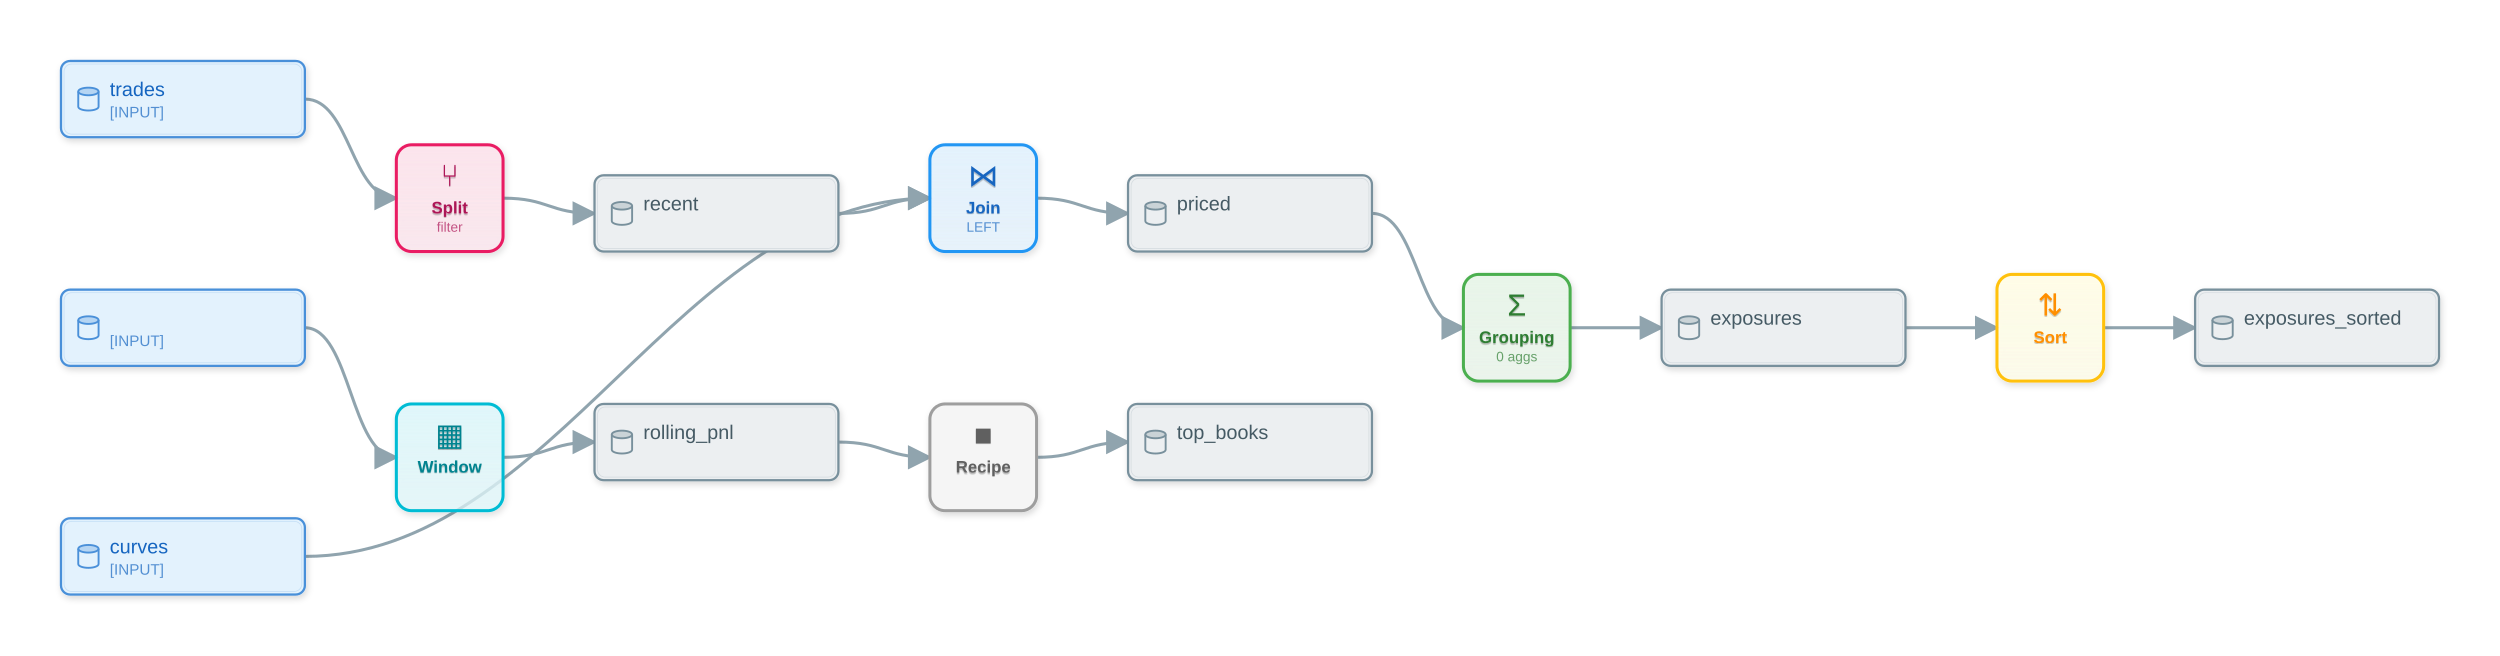
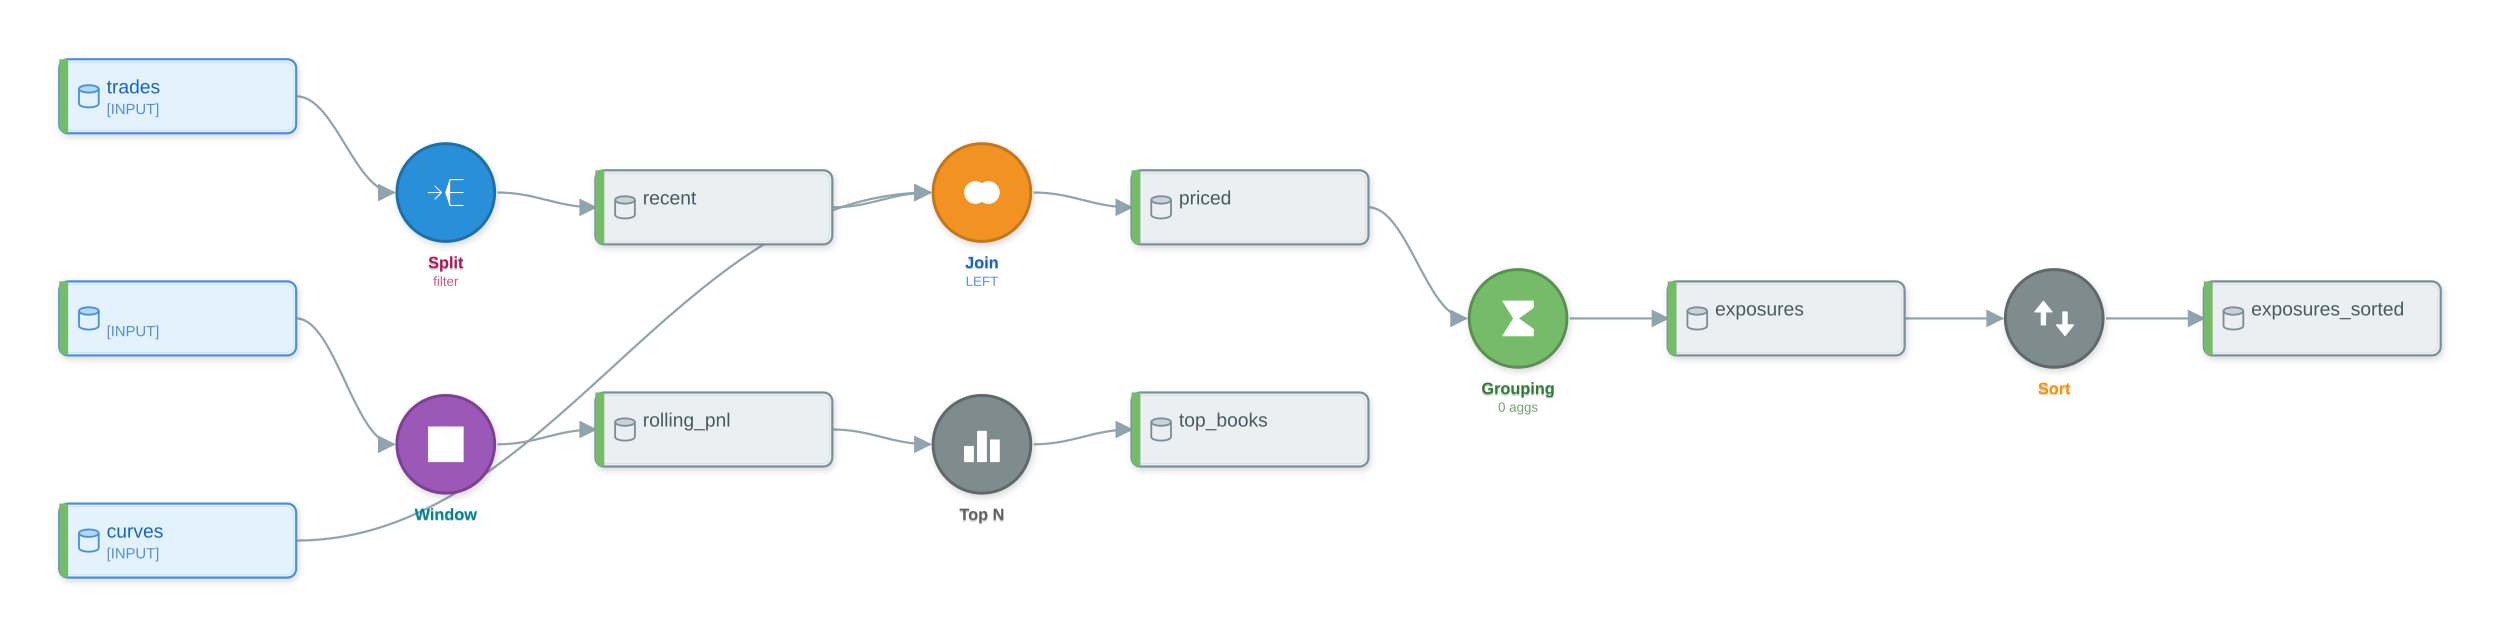
- <svg xmlns="http://www.w3.org/2000/svg" viewBox="0 0 1640 430" width="1640" height="430" style="background-color: #FAFAFA">
+ <svg xmlns="http://www.w3.org/2000/svg" viewBox="0 0 1688 430" width="1688" height="430" style="background-color: #FAFAFA">
  <defs>
    <filter id="shadow" x="-20%" y="-20%" width="140%" height="140%">
      <feDropShadow dx="1" dy="2" stdDeviation="2" flood-opacity="0.15" />
    </filter>
    <filter id="text-shadow" x="-5%" y="-5%" width="110%" height="110%">
      <feDropShadow dx="0" dy="1" stdDeviation="0.5" flood-opacity="0.3" />
    </filter>
    <marker id="arrow" viewBox="0 0 10 10" refX="9" refY="5" markerWidth="8" markerHeight="8" orient="auto-start-reverse">
      <path d="M 0 0 L 10 5 L 0 10 z" fill="#90A4AE" />
    </marker>
    <symbol id="dataset-icon" viewBox="0 0 24 24">
      <ellipse cx="12" cy="6" rx="8" ry="3" fill="currentColor" opacity="0.3" />
      <path d="M4 6v12c0 1.66 3.58 3 8 3s8-1.34 8-3V6" fill="none" stroke="currentColor" stroke-width="1.5" />
      <ellipse cx="12" cy="6" rx="8" ry="3" fill="none" stroke="currentColor" stroke-width="1.5" />
    </symbol>
+     <symbol id="recipe-icon-prepare" viewBox="0 0 24 24">
+       <path d="M12 8a4 4 0 1 0 0 8 4 4 0 0 0 0-8zm9.4 2.6-2-.3a7.5 7.5 0 0 0-.7-1.7l1.2-1.6a.7.7 0 0 0-.1-.9l-1.4-1.4a.7.7 0 0 0-.9-.1L15.9 5.7a7.5 7.5 0 0 0-1.7-.7l-.3-2A.7.7 0 0 0 13.2 2.4h-2A.7.7 0 0 0 10.5 3l-.3 2a7.5 7.5 0 0 0-1.7.7L6.9 4.5a.7.7 0 0 0-.9.1L4.6 6a.7.7 0 0 0-.1.9l1.2 1.6a7.5 7.5 0 0 0-.7 1.7l-2 .3a.7.7 0 0 0-.6.7v2c0 .4.3.7.7.8l2 .3c.2.6.4 1.1.7 1.7l-1.2 1.6a.7.7 0 0 0 .1.9l1.4 1.4a.7.7 0 0 0 .9.1l1.6-1.2c.5.3 1.1.5 1.7.7l.3 2c0 .4.4.7.8.7h2c.4 0 .7-.3.8-.7l.3-2c.6-.2 1.2-.4 1.7-.7l1.6 1.2a.7.7 0 0 0 .9-.1l1.4-1.4a.7.7 0 0 0 .1-.9l-1.2-1.6c.3-.5.5-1.1.7-1.7l2-.3a.7.7 0 0 0 .6-.8v-2a.7.7 0 0 0-.6-.7z" fill="currentColor" stroke="currentColor" stroke-width="0.5" stroke-linejoin="round" stroke-linecap="round" />
+     </symbol>
+     <symbol id="recipe-icon-join" viewBox="0 0 24 24">
+       <path d="M9 7a5 5 0 1 0 0 10A5 5 0 0 0 9 7zm6 0a5 5 0 1 0 0 10A5 5 0 0 0 15 7zM12 8.5a5 5 0 0 1 0 7 5 5 0 0 1 0-7z" fill="currentColor" stroke="currentColor" stroke-width="0.5" stroke-linejoin="round" stroke-linecap="round" />
+     </symbol>
+     <symbol id="recipe-icon-fuzzyjoin" viewBox="0 0 24 24">
+       <path d="M9 7a5 5 0 1 0 0 10A5 5 0 0 0 9 7zm6 0a5 5 0 1 0 0 10A5 5 0 0 0 15 7zM3 21q1.5-1 3 0t3 0 3 0 3 0 3 0" fill="currentColor" stroke="currentColor" stroke-width="0.5" stroke-linejoin="round" stroke-linecap="round" />
+     </symbol>
+     <symbol id="recipe-icon-fuzzy_join" viewBox="0 0 24 24">
+       <path d="M9 7a5 5 0 1 0 0 10A5 5 0 0 0 9 7zm6 0a5 5 0 1 0 0 10A5 5 0 0 0 15 7zM3 21q1.5-1 3 0t3 0 3 0 3 0 3 0" fill="currentColor" stroke="currentColor" stroke-width="0.5" stroke-linejoin="round" stroke-linecap="round" />
+     </symbol>
+     <symbol id="recipe-icon-geojoin" viewBox="0 0 24 24">
+       <path d="M12 2a7 7 0 0 0-7 7c0 5.2 7 13 7 13s7-7.8 7-13a7 7 0 0 0-7-7zM12 11.5a2.5 2.5 0 1 1 0-5 2.5 2.5 0 0 1 0 5z" fill="currentColor" stroke="currentColor" stroke-width="0.5" stroke-linejoin="round" stroke-linecap="round" />
+     </symbol>
+     <symbol id="recipe-icon-geo_join" viewBox="0 0 24 24">
+       <path d="M12 2a7 7 0 0 0-7 7c0 5.2 7 13 7 13s7-7.8 7-13a7 7 0 0 0-7-7zM12 11.5a2.5 2.5 0 1 1 0-5 2.5 2.5 0 0 1 0 5z" fill="currentColor" stroke="currentColor" stroke-width="0.5" stroke-linejoin="round" stroke-linecap="round" />
+     </symbol>
+     <symbol id="recipe-icon-grouping" viewBox="0 0 24 24">
+       <path d="M5 4h14v3l-7 5 7 5v3H5l5-8z" fill="currentColor" stroke="currentColor" stroke-width="0.5" stroke-linejoin="round" stroke-linecap="round" />
+     </symbol>
+     <symbol id="recipe-icon-window" viewBox="0 0 24 24">
+       <path d="M4 4h16v16H4zM4 9h16M9 9v11" fill="currentColor" stroke="currentColor" stroke-width="0.5" stroke-linejoin="round" stroke-linecap="round" />
+     </symbol>
+     <symbol id="recipe-icon-sort" viewBox="0 0 24 24">
+       <path d="M7 4l-4 5h3v6h2V9h3zM17 20l4-5h-3V9h-2v6h-3z" fill="currentColor" stroke="currentColor" stroke-width="0.5" stroke-linejoin="round" stroke-linecap="round" />
+     </symbol>
+     <symbol id="recipe-icon-distinct" viewBox="0 0 24 24">
+       <path d="M12 2l2.6 6.3 6.8.5-5.2 4.5 1.6 6.7L12 16.6 6.2 20l1.6-6.7L2.6 8.8l6.8-.5z" fill="currentColor" stroke="currentColor" stroke-width="0.5" stroke-linejoin="round" stroke-linecap="round" />
+     </symbol>
+     <symbol id="recipe-icon-top_n" viewBox="0 0 24 24">
+       <path d="M4 20h4v-7H4zm6 0h4V6h-4zm6 0h4v-10h-4z" fill="currentColor" stroke="currentColor" stroke-width="0.5" stroke-linejoin="round" stroke-linecap="round" />
+     </symbol>
+     <symbol id="recipe-icon-topn" viewBox="0 0 24 24">
+       <path d="M4 20h4v-7H4zm6 0h4V6h-4zm6 0h4v-10h-4z" fill="currentColor" stroke="currentColor" stroke-width="0.5" stroke-linejoin="round" stroke-linecap="round" />
+     </symbol>
+     <symbol id="recipe-icon-sample" viewBox="0 0 24 24">
+       <path d="M19 5L5 19M7 5a2 2 0 1 0 0 4 2 2 0 0 0 0-4zm10 10a2 2 0 1 0 0 4 2 2 0 0 0 0-4z" fill="currentColor" stroke="currentColor" stroke-width="0.5" stroke-linejoin="round" stroke-linecap="round" />
+     </symbol>
+     <symbol id="recipe-icon-sampling" viewBox="0 0 24 24">
+       <path d="M19 5L5 19M7 5a2 2 0 1 0 0 4 2 2 0 0 0 0-4zm10 10a2 2 0 1 0 0 4 2 2 0 0 0 0-4z" fill="currentColor" stroke="currentColor" stroke-width="0.5" stroke-linejoin="round" stroke-linecap="round" />
+     </symbol>
+     <symbol id="recipe-icon-stack" viewBox="0 0 24 24">
+       <path d="M12 3l9 4-9 4-9-4zM3 12l9 4 9-4M3 17l9 4 9-4" fill="currentColor" stroke="currentColor" stroke-width="0.5" stroke-linejoin="round" stroke-linecap="round" />
+     </symbol>
+     <symbol id="recipe-icon-split" viewBox="0 0 24 24">
+       <path d="M4 12h6m0 0l-3-3m3 3l-3 3M14 12h6M14 6h6m-6 12h6M14 6l-2 6 2 6" fill="currentColor" stroke="currentColor" stroke-width="0.5" stroke-linejoin="round" stroke-linecap="round" />
+     </symbol>
+     <symbol id="recipe-icon-pivot" viewBox="0 0 24 24">
+       <path d="M12 4v6m0 0L7.5 6m4.5 4l4.5-4M12 14v6m0 0l-4.5-4m4.5 4l4.5-4" fill="currentColor" stroke="currentColor" stroke-width="0.5" stroke-linejoin="round" stroke-linecap="round" />
+     </symbol>
+     <symbol id="recipe-icon-sync" viewBox="0 0 24 24">
+       <path d="M4 12a8 8 0 0 1 14-5l2-1v6h-6l2-2A6 6 0 0 0 6 12zm16 0a8 8 0 0 1-14 5l-2 1v-6h6l-2 2a6 6 0 0 0 10-2z" fill="currentColor" stroke="currentColor" stroke-width="0.5" stroke-linejoin="round" stroke-linecap="round" />
+     </symbol>
+     <symbol id="recipe-icon-python" viewBox="0 0 24 24">
+       <path d="M12 2c-3 0-5 1.5-5 4v3h5v1H5c-2.5 0-3 2-3 4s.5 4 3 4h2v-3c0-2 1-3 3-3h4c2 0 3-1 3-3V6c0-2.5-2-4-5-4zM9 5a1 1 0 1 1 0 2 1 1 0 0 1 0-2zM12 22c3 0 5-1.5 5-4v-3h-5v-1h7c2.5 0 3-2 3-4s-.5-4-3-4h-2v3c0 2-1 3-3 3h-4c-2 0-3 1-3 3v3c0 2.5 2 4 5 4zM15 19a1 1 0 1 1 0-2 1 1 0 0 1 0 2z" fill="currentColor" stroke="currentColor" stroke-width="0.5" stroke-linejoin="round" stroke-linecap="round" />
+     </symbol>
+     <symbol id="recipe-icon-r" viewBox="0 0 24 24">
+       <path d="M12 2a10 10 0 1 0 0 20 10 10 0 0 0 0-20zM8.5 6.5h4.5c2.2 0 4 1.5 4 3.5s-1.8 3.5-4 3.5l4 4H14l-3.7-4H10v4H8.5zM10 8v4h2.7c1.3 0 2.3-.9 2.3-2s-1-2-2.3-2z" fill="currentColor" stroke="currentColor" stroke-width="0.5" stroke-linejoin="round" stroke-linecap="round" />
+     </symbol>
+     <symbol id="recipe-icon-sql" viewBox="0 0 24 24">
+       <path d="M12 3c4.4 0 8 1.3 8 3v12c0 1.7-3.6 3-8 3s-8-1.3-8-3V6c0-1.7 3.6-3 8-3zM4 6c0 1.7 3.6 3 8 3s8-1.3 8-3M4 12c0 1.7 3.6 3 8 3s8-1.3 8-3" fill="currentColor" stroke="currentColor" stroke-width="0.5" stroke-linejoin="round" stroke-linecap="round" />
+     </symbol>
+     <symbol id="recipe-icon-sql_script" viewBox="0 0 24 24">
+       <path d="M12 3c4.4 0 8 1.3 8 3v12c0 1.7-3.6 3-8 3s-8-1.3-8-3V6c0-1.7 3.6-3 8-3zM4 6c0 1.7 3.6 3 8 3s8-1.3 8-3M4 12c0 1.7 3.6 3 8 3s8-1.3 8-3" fill="currentColor" stroke="currentColor" stroke-width="0.5" stroke-linejoin="round" stroke-linecap="round" />
+     </symbol>
+     <symbol id="recipe-icon-hive" viewBox="0 0 24 24">
+       <path d="M12 2l8 5v10l-8 5-8-5V7zM12 7l-4 2.5v5L12 17l4-2.5v-5z" fill="currentColor" stroke="currentColor" stroke-width="0.5" stroke-linejoin="round" stroke-linecap="round" />
+     </symbol>
+     <symbol id="recipe-icon-impala" viewBox="0 0 24 24">
+       <path d="M12 2l9 10-9 10L3 12z" fill="currentColor" stroke="currentColor" stroke-width="0.5" stroke-linejoin="round" stroke-linecap="round" />
+     </symbol>
+     <symbol id="recipe-icon-pyspark" viewBox="0 0 24 24">
+       <path d="M14 2L4 14h7l-2 8 11-14h-7z" fill="currentColor" stroke="currentColor" stroke-width="0.5" stroke-linejoin="round" stroke-linecap="round" />
+     </symbol>
+     <symbol id="recipe-icon-sparksql" viewBox="0 0 24 24">
+       <path d="M14 2L4 14h7l-2 8 11-14h-7z" fill="currentColor" stroke="currentColor" stroke-width="0.5" stroke-linejoin="round" stroke-linecap="round" />
+     </symbol>
+     <symbol id="recipe-icon-spark_sql_query" viewBox="0 0 24 24">
+       <path d="M14 2L4 14h7l-2 8 11-14h-7z" fill="currentColor" stroke="currentColor" stroke-width="0.5" stroke-linejoin="round" stroke-linecap="round" />
+     </symbol>
+     <symbol id="recipe-icon-spark_scala" viewBox="0 0 24 24">
+       <path d="M14 2L4 14h7l-2 8 11-14h-7z" fill="currentColor" stroke="currentColor" stroke-width="0.5" stroke-linejoin="round" stroke-linecap="round" />
+     </symbol>
+     <symbol id="recipe-icon-sparkr" viewBox="0 0 24 24">
+       <path d="M14 2L4 14h7l-2 8 11-14h-7z" fill="currentColor" stroke="currentColor" stroke-width="0.5" stroke-linejoin="round" stroke-linecap="round" />
+     </symbol>
+     <symbol id="recipe-icon-shell" viewBox="0 0 24 24">
+       <path d="M3 4h18v16H3zM6 9l3 3-3 3M11 16h6" fill="currentColor" stroke="currentColor" stroke-width="0.5" stroke-linejoin="round" stroke-linecap="round" />
+     </symbol>
+     <symbol id="recipe-icon-generate_statistics" viewBox="0 0 24 24">
+       <path d="M4 20h16M6 18V8m4 10v-7m4 7V4m4 14v-9" fill="currentColor" stroke="currentColor" stroke-width="0.5" stroke-linejoin="round" stroke-linecap="round" />
+     </symbol>
+     <symbol id="recipe-icon-generate_features" viewBox="0 0 24 24">
+       <path d="M12 3l1.6 5.4L19 10l-5.4 1.6L12 17l-1.6-5.4L5 10l5.4-1.6zM19 16l.7 2.3L22 19l-2.3.7L19 22l-.7-2.3L16 19l2.3-.7z" fill="currentColor" stroke="currentColor" stroke-width="0.5" stroke-linejoin="round" stroke-linecap="round" />
+     </symbol>
+     <symbol id="recipe-icon-prediction_scoring" viewBox="0 0 24 24">
+       <path d="M12 2a10 10 0 1 0 0 20 10 10 0 0 0 0-20zm0 4a6 6 0 1 1 0 12 6 6 0 0 1 0-12zm0 4a2 2 0 1 1 0 4 2 2 0 0 1 0-4z" fill="currentColor" stroke="currentColor" stroke-width="0.5" stroke-linejoin="round" stroke-linecap="round" />
+     </symbol>
+     <symbol id="recipe-icon-clustering_scoring" viewBox="0 0 24 24">
+       <path d="M7 5a2.5 2.5 0 1 0 0 5 2.5 2.5 0 0 0 0-5zM17 5a2.5 2.5 0 1 0 0 5 2.5 2.5 0 0 0 0-5zM12 14a2.5 2.5 0 1 0 0 5 2.5 2.5 0 0 0 0-5z" fill="currentColor" stroke="currentColor" stroke-width="0.5" stroke-linejoin="round" stroke-linecap="round" />
+     </symbol>
+     <symbol id="recipe-icon-evaluation" viewBox="0 0 24 24">
+       <path d="M5 12l4 4 10-10" fill="currentColor" stroke="currentColor" stroke-width="0.5" stroke-linejoin="round" stroke-linecap="round" />
+     </symbol>
+     <symbol id="recipe-icon-standalone_evaluation" viewBox="0 0 24 24">
+       <path d="M5 12l4 4 10-10" fill="currentColor" stroke="currentColor" stroke-width="0.5" stroke-linejoin="round" stroke-linecap="round" />
+     </symbol>
+     <symbol id="recipe-icon-download" viewBox="0 0 24 24">
+       <path d="M12 3v10m0 0l-4-4m4 4l4-4M5 18h14" fill="currentColor" stroke="currentColor" stroke-width="0.5" stroke-linejoin="round" stroke-linecap="round" />
+     </symbol>
+     <symbol id="recipe-icon-push_to_editable" viewBox="0 0 24 24">
+       <path d="M3 17l11-11 4 4-11 11H3zM14 4l4 4" fill="currentColor" stroke="currentColor" stroke-width="0.5" stroke-linejoin="round" stroke-linecap="round" />
+     </symbol>
+     <symbol id="recipe-icon-dynamic_repeat" viewBox="0 0 24 24">
+       <path d="M4 12a8 8 0 0 1 14-5l2-1v6h-6l2-2A6 6 0 0 0 6 12zm16 0a8 8 0 0 1-14 5l-2 1v-6h6l-2 2a6 6 0 0 0 10-2z" fill="currentColor" stroke="currentColor" stroke-width="0.5" stroke-linejoin="round" stroke-linecap="round" />
+     </symbol>
+     <symbol id="recipe-icon-extract_failed_rows" viewBox="0 0 24 24">
+       <path d="M12 3l11 18H1zM12 9v6m0 2v.01" fill="currentColor" stroke="currentColor" stroke-width="0.5" stroke-linejoin="round" stroke-linecap="round" />
+     </symbol>
+     <symbol id="recipe-icon-upsert" viewBox="0 0 24 24">
+       <path d="M3 8h12l-3-3m3 3l-3 3M21 16H9l3-3m-3 3l3 3" fill="currentColor" stroke="currentColor" stroke-width="0.5" stroke-linejoin="round" stroke-linecap="round" />
+     </symbol>
+     <symbol id="recipe-icon-list_folder_contents" viewBox="0 0 24 24">
+       <path d="M3 7v12h18V9H13l-2-2H3zm0-2h6l2 2h12V5H3z" fill="currentColor" stroke="currentColor" stroke-width="0.5" stroke-linejoin="round" stroke-linecap="round" />
+     </symbol>
+     <symbol id="recipe-icon-list_access" viewBox="0 0 24 24">
+       <path d="M3 7v12h18V9H13l-2-2H3zm0-2h6l2 2h12V5H3z" fill="currentColor" stroke="currentColor" stroke-width="0.5" stroke-linejoin="round" stroke-linecap="round" />
+     </symbol>
+     <symbol id="recipe-icon-ai_assistant_generate" viewBox="0 0 24 24">
+       <path d="M12 3l1.6 5.4L19 10l-5.4 1.6L12 17l-1.6-5.4L5 10l5.4-1.6z" fill="currentColor" stroke="currentColor" stroke-width="0.5" stroke-linejoin="round" stroke-linecap="round" />
+     </symbol>
+     <symbol id="recipe-icon-filter" viewBox="0 0 24 24">
+       <path d="M3 5h18l-7 8v6l-4-2v-4z" fill="currentColor" stroke="currentColor" stroke-width="0.5" stroke-linejoin="round" stroke-linecap="round" />
+     </symbol>
+     <symbol id="recipe-icon-default" viewBox="0 0 24 24">
+       <path d="M12 2a10 10 0 1 0 0 20 10 10 0 0 0 0-20z" fill="currentColor" stroke="currentColor" stroke-width="0.5" stroke-linejoin="round" stroke-linecap="round" />
+     </symbol>
    <linearGradient id="grad-prepare" x1="0" y1="0" x2="0" y2="1">
      <stop offset="0%" stop-color="#FFF3E0" stop-opacity="1" />
      <stop offset="100%" stop-color="#FFF3E0" stop-opacity="0.7" />
    </linearGradient>
    <linearGradient id="grad-join" x1="0" y1="0" x2="0" y2="1">
      <stop offset="0%" stop-color="#E3F2FD" stop-opacity="1" />
      <stop offset="100%" stop-color="#E3F2FD" stop-opacity="0.7" />
    </linearGradient>
    <linearGradient id="grad-stack" x1="0" y1="0" x2="0" y2="1">
      <stop offset="0%" stop-color="#F3E5F5" stop-opacity="1" />
      <stop offset="100%" stop-color="#F3E5F5" stop-opacity="0.7" />
    </linearGradient>
    <linearGradient id="grad-grouping" x1="0" y1="0" x2="0" y2="1">
      <stop offset="0%" stop-color="#E8F5E9" stop-opacity="1" />
      <stop offset="100%" stop-color="#E8F5E9" stop-opacity="0.7" />
    </linearGradient>
    <linearGradient id="grad-window" x1="0" y1="0" x2="0" y2="1">
      <stop offset="0%" stop-color="#E0F7FA" stop-opacity="1" />
      <stop offset="100%" stop-color="#E0F7FA" stop-opacity="0.7" />
    </linearGradient>
    <linearGradient id="grad-split" x1="0" y1="0" x2="0" y2="1">
      <stop offset="0%" stop-color="#FCE4EC" stop-opacity="1" />
      <stop offset="100%" stop-color="#FCE4EC" stop-opacity="0.7" />
    </linearGradient>
    <linearGradient id="grad-sort" x1="0" y1="0" x2="0" y2="1">
      <stop offset="0%" stop-color="#FFFDE7" stop-opacity="1" />
      <stop offset="100%" stop-color="#FFFDE7" stop-opacity="0.7" />
    </linearGradient>
    <linearGradient id="grad-distinct" x1="0" y1="0" x2="0" y2="1">
      <stop offset="0%" stop-color="#EFEBE9" stop-opacity="1" />
      <stop offset="100%" stop-color="#EFEBE9" stop-opacity="0.7" />
    </linearGradient>
    <linearGradient id="grad-filter" x1="0" y1="0" x2="0" y2="1">
      <stop offset="0%" stop-color="#FBE9E7" stop-opacity="1" />
      <stop offset="100%" stop-color="#FBE9E7" stop-opacity="0.7" />
    </linearGradient>
    <linearGradient id="grad-python" x1="0" y1="0" x2="0" y2="1">
      <stop offset="0%" stop-color="#E8EAF6" stop-opacity="1" />
      <stop offset="100%" stop-color="#E8EAF6" stop-opacity="0.7" />
    </linearGradient>
    <linearGradient id="grad-sync" x1="0" y1="0" x2="0" y2="1">
      <stop offset="0%" stop-color="#ECEFF1" stop-opacity="1" />
      <stop offset="100%" stop-color="#ECEFF1" stop-opacity="0.7" />
    </linearGradient>
    <linearGradient id="grad-sample" x1="0" y1="0" x2="0" y2="1">
      <stop offset="0%" stop-color="#F1F8E9" stop-opacity="1" />
      <stop offset="100%" stop-color="#F1F8E9" stop-opacity="0.7" />
    </linearGradient>
    <linearGradient id="grad-pivot" x1="0" y1="0" x2="0" y2="1">
      <stop offset="0%" stop-color="#E1F5FE" stop-opacity="1" />
      <stop offset="100%" stop-color="#E1F5FE" stop-opacity="0.7" />
    </linearGradient>
    <linearGradient id="grad-top_n" x1="0" y1="0" x2="0" y2="1">
      <stop offset="0%" stop-color="#FFF8E1" stop-opacity="1" />
      <stop offset="100%" stop-color="#FFF8E1" stop-opacity="0.7" />
    </linearGradient>
    <linearGradient id="grad-default" x1="0" y1="0" x2="0" y2="1">
      <stop offset="0%" stop-color="#F5F5F5" stop-opacity="1" />
      <stop offset="100%" stop-color="#F5F5F5" stop-opacity="0.7" />
    </linearGradient>
  </defs>
-   <path d="M 200.0 65.0 C 230.0 65.0, 230.0 130.0, 260.0 130.0" fill="none" stroke="#90A4AE" stroke-width="2" marker-end="url(#arrow)" />
-   <path d="M 330.0 130.0 C 360.0 130.0, 360.0 140.0, 390.0 140.0" fill="none" stroke="#90A4AE" stroke-width="2" marker-end="url(#arrow)" />
-   <path d="M 550.0 140.0 C 580.0 140.0, 580.0 130.0, 610.0 130.0" fill="none" stroke="#90A4AE" stroke-width="2" marker-end="url(#arrow)" />
-   <path d="M 200.0 365.0 C 364.0 365.0, 446.0 130.0, 610.0 130.0" fill="none" stroke="#90A4AE" stroke-width="2" marker-end="url(#arrow)" />
-   <path d="M 680.0 130.0 C 710.0 130.0, 710.0 140.0, 740.0 140.0" fill="none" stroke="#90A4AE" stroke-width="2" marker-end="url(#arrow)" />
-   <path d="M 900.0 140.0 C 930.0 140.0, 930.0 215.0, 960.0 215.0" fill="none" stroke="#90A4AE" stroke-width="2" marker-end="url(#arrow)" />
-   <path d="M 1030.0 215.0 C 1060.0 215.0, 1060.0 215.0, 1090.0 215.0" fill="none" stroke="#90A4AE" stroke-width="2" marker-end="url(#arrow)" />
-   <path d="M 1250.0 215.0 C 1280.0 215.0, 1280.0 215.0, 1310.0 215.0" fill="none" stroke="#90A4AE" stroke-width="2" marker-end="url(#arrow)" />
-   <path d="M 1380.0 215.0 C 1410.0 215.0, 1410.0 215.0, 1440.0 215.0" fill="none" stroke="#90A4AE" stroke-width="2" marker-end="url(#arrow)" />
-   <path d="M 200.0 215.0 C 230.0 215.0, 230.0 300.0, 260.0 300.0" fill="none" stroke="#90A4AE" stroke-width="2" marker-end="url(#arrow)" />
-   <path d="M 330.0 300.0 C 360.0 300.0, 360.0 290.0, 390.0 290.0" fill="none" stroke="#90A4AE" stroke-width="2" marker-end="url(#arrow)" />
-   <path d="M 550.0 290.0 C 580.0 290.0, 580.0 300.0, 610.0 300.0" fill="none" stroke="#90A4AE" stroke-width="2" marker-end="url(#arrow)" />
-   <path d="M 680.0 300.0 C 710.0 300.0, 710.0 290.0, 740.0 290.0" fill="none" stroke="#90A4AE" stroke-width="2" marker-end="url(#arrow)" />
+   <path d="M 200.0 65.0 C 226.4 65.0, 239.6 130.0, 266.0 130.0" fill="none" stroke="#90A4AE" stroke-width="1.5" marker-end="url(#arrow)" />
+   <path d="M 336.0 130.0 C 362.4 130.0, 375.6 140.0, 402.0 140.0" fill="none" stroke="#90A4AE" stroke-width="1.5" marker-end="url(#arrow)" />
+   <path d="M 562.0 140.0 C 588.4 140.0, 601.6 130.0, 628.0 130.0" fill="none" stroke="#90A4AE" stroke-width="1.5" marker-end="url(#arrow)" />
+   <path d="M 200.0 365.0 C 371.2 365.0, 456.8 130.0, 628.0 130.0" fill="none" stroke="#90A4AE" stroke-width="1.5" marker-end="url(#arrow)" />
+   <path d="M 698.0 130.0 C 724.4 130.0, 737.6 140.0, 764.0 140.0" fill="none" stroke="#90A4AE" stroke-width="1.5" marker-end="url(#arrow)" />
+   <path d="M 924.0 140.0 C 950.4 140.0, 963.6 215.0, 990.0 215.0" fill="none" stroke="#90A4AE" stroke-width="1.5" marker-end="url(#arrow)" />
+   <path d="M 1060.0 215.0 C 1086.4 215.0, 1099.6 215.0, 1126.0 215.0" fill="none" stroke="#90A4AE" stroke-width="1.5" marker-end="url(#arrow)" />
+   <path d="M 1286.0 215.0 C 1312.4 215.0, 1325.6 215.0, 1352.0 215.0" fill="none" stroke="#90A4AE" stroke-width="1.5" marker-end="url(#arrow)" />
+   <path d="M 1422.0 215.0 C 1448.4 215.0, 1461.6 215.0, 1488.0 215.0" fill="none" stroke="#90A4AE" stroke-width="1.5" marker-end="url(#arrow)" />
+   <path d="M 200.0 215.0 C 226.4 215.0, 239.6 300.0, 266.0 300.0" fill="none" stroke="#90A4AE" stroke-width="1.5" marker-end="url(#arrow)" />
+   <path d="M 336.0 300.0 C 362.4 300.0, 375.6 290.0, 402.0 290.0" fill="none" stroke="#90A4AE" stroke-width="1.5" marker-end="url(#arrow)" />
+   <path d="M 562.0 290.0 C 588.4 290.0, 601.6 300.0, 628.0 300.0" fill="none" stroke="#90A4AE" stroke-width="1.5" marker-end="url(#arrow)" />
+   <path d="M 698.0 300.0 C 724.4 300.0, 737.6 290.0, 764.0 290.0" fill="none" stroke="#90A4AE" stroke-width="1.5" marker-end="url(#arrow)" />
  <g class="dataset input" transform="translate(40.0, 40.0)">
    <rect width="160" height="50" rx="6" ry="6" fill="#E3F2FD" stroke="#4A90D9" stroke-width="1.5" filter="url(#shadow)" />
    <rect x="2" y="2" width="156" height="46" rx="5" ry="5" fill="none" stroke="#4A90D9" stroke-width="0.5" stroke-opacity="0.2" />
-     <use href="#dataset-icon" x="8" y="15.0" width="20" height="20" style="color: #4A90D9" />
+     <path d="M6 0 L 0 0 Q 0 0 0 6 L 0 44 Q 0 50 6 50 L 6 50 Z" fill="#75bb6a" />
+     <use href="#dataset-icon" x="10" y="15.0" width="20" height="20" style="color: #4A90D9" />
    <text x="32" y="23.0" font-family="Arial, Helvetica, sans-serif" font-size="13" font-weight="500" fill="#1565C0">trades</text>
    <text x="32" y="37.0" font-family="Arial, Helvetica, sans-serif" font-size="10" fill="#1565C0" opacity="0.7">[INPUT]</text>
  </g>
  <g class="dataset input" transform="translate(40.0, 190.0)">
    <rect width="160" height="50" rx="6" ry="6" fill="#E3F2FD" stroke="#4A90D9" stroke-width="1.5" filter="url(#shadow)" />
    <rect x="2" y="2" width="156" height="46" rx="5" ry="5" fill="none" stroke="#4A90D9" stroke-width="0.5" stroke-opacity="0.2" />
-     <use href="#dataset-icon" x="8" y="15.0" width="20" height="20" style="color: #4A90D9" />
+     <path d="M6 0 L 0 0 Q 0 0 0 6 L 0 44 Q 0 50 6 50 L 6 50 Z" fill="#75bb6a" />
+     <use href="#dataset-icon" x="10" y="15.0" width="20" height="20" style="color: #4A90D9" />
    <text x="32" y="23.0" font-family="Arial, Helvetica, sans-serif" font-size="13" font-weight="500" fill="#1565C0" />
    <text x="32" y="37.0" font-family="Arial, Helvetica, sans-serif" font-size="10" fill="#1565C0" opacity="0.7">[INPUT]</text>
  </g>
  <g class="dataset input" transform="translate(40.0, 340.0)">
    <rect width="160" height="50" rx="6" ry="6" fill="#E3F2FD" stroke="#4A90D9" stroke-width="1.5" filter="url(#shadow)" />
    <rect x="2" y="2" width="156" height="46" rx="5" ry="5" fill="none" stroke="#4A90D9" stroke-width="0.5" stroke-opacity="0.2" />
-     <use href="#dataset-icon" x="8" y="15.0" width="20" height="20" style="color: #4A90D9" />
+     <path d="M6 0 L 0 0 Q 0 0 0 6 L 0 44 Q 0 50 6 50 L 6 50 Z" fill="#75bb6a" />
+     <use href="#dataset-icon" x="10" y="15.0" width="20" height="20" style="color: #4A90D9" />
    <text x="32" y="23.0" font-family="Arial, Helvetica, sans-serif" font-size="13" font-weight="500" fill="#1565C0">curves</text>
    <text x="32" y="37.0" font-family="Arial, Helvetica, sans-serif" font-size="10" fill="#1565C0" opacity="0.7">[INPUT]</text>
  </g>
-   <g class="recipe split" transform="translate(260.0, 95.0)">
-     <rect width="70" height="70" rx="10" ry="10" fill="url(#grad-split)" stroke="#E91E63" stroke-width="2" filter="url(#shadow)" />
-     <text x="35.0" y="27.0" text-anchor="middle" font-family="Arial, Helvetica, sans-serif" font-size="20" fill="#AD1457" filter="url(#text-shadow)">⑂</text>
-     <text x="35.0" y="45.0" text-anchor="middle" font-family="Arial, Helvetica, sans-serif" font-size="11" font-weight="600" fill="#AD1457" filter="url(#text-shadow)">Split</text>
-     <text x="35.0" y="57.0" text-anchor="middle" font-family="Arial, Helvetica, sans-serif" font-size="9" fill="#AD1457" opacity="0.7">filter</text>
-   </g>
-   <g class="recipe window" transform="translate(260.0, 265.0)">
-     <rect width="70" height="70" rx="10" ry="10" fill="url(#grad-window)" stroke="#00BCD4" stroke-width="2" filter="url(#shadow)" />
-     <text x="35.0" y="27.0" text-anchor="middle" font-family="Arial, Helvetica, sans-serif" font-size="20" fill="#00838F" filter="url(#text-shadow)">▦</text>
-     <text x="35.0" y="45.0" text-anchor="middle" font-family="Arial, Helvetica, sans-serif" font-size="11" font-weight="600" fill="#00838F" filter="url(#text-shadow)">Window</text>
-     <text x="35.0" y="57.0" text-anchor="middle" font-family="Arial, Helvetica, sans-serif" font-size="9" fill="#00838F" opacity="0.7" />
-   </g>
-   <g class="dataset intermediate" transform="translate(390.0, 115.0)">
-     <rect width="160" height="50" rx="6" ry="6" fill="#ECEFF1" stroke="#78909C" stroke-width="1.5" filter="url(#shadow)" />
-     <rect x="2" y="2" width="156" height="46" rx="5" ry="5" fill="none" stroke="#78909C" stroke-width="0.5" stroke-opacity="0.2" />
-     <use href="#dataset-icon" x="8" y="15.0" width="20" height="20" style="color: #78909C" />
+   <g class="recipe split" transform="translate(266.0, 95.0)">
+     <rect x="0" y="0" width="1" height="1" fill="url(#grad-split)" opacity="0" pointer-events="none" />
+     <circle cx="35.0" cy="35.0" r="33.0" fill="#2c8fd9" stroke="#1f6fa9" stroke-width="2" filter="url(#shadow)" />
+     <use href="#recipe-icon-split" x="17.5" y="17.5" width="35" height="35" style="color: #ffffff" />
+     <text x="35.0" y="86" text-anchor="middle" font-family="Arial, Helvetica, sans-serif" font-size="11" font-weight="600" fill="#AD1457" filter="url(#text-shadow)">Split</text>
+     <text x="35.0" y="98" text-anchor="middle" font-family="Arial, Helvetica, sans-serif" font-size="9" fill="#AD1457" opacity="0.7">filter</text>
+   </g>
+   <g class="recipe window" transform="translate(266.0, 265.0)">
+     <rect x="0" y="0" width="1" height="1" fill="url(#grad-window)" opacity="0" pointer-events="none" />
+     <circle cx="35.0" cy="35.0" r="33.0" fill="#9b59b6" stroke="#7d3f97" stroke-width="2" filter="url(#shadow)" />
+     <use href="#recipe-icon-window" x="17.5" y="17.5" width="35" height="35" style="color: #ffffff" />
+     <text x="35.0" y="86" text-anchor="middle" font-family="Arial, Helvetica, sans-serif" font-size="11" font-weight="600" fill="#00838F" filter="url(#text-shadow)">Window</text>
+     <text x="35.0" y="98" text-anchor="middle" font-family="Arial, Helvetica, sans-serif" font-size="9" fill="#00838F" opacity="0.7" />
+   </g>
+   <g class="dataset intermediate" transform="translate(402.0, 115.0)">
+     <rect width="160" height="50" rx="6" ry="6" fill="#ECEFF1" stroke="#78909C" stroke-width="1.5" filter="url(#shadow)" />
+     <rect x="2" y="2" width="156" height="46" rx="5" ry="5" fill="none" stroke="#78909C" stroke-width="0.5" stroke-opacity="0.2" />
+     <path d="M6 0 L 0 0 Q 0 0 0 6 L 0 44 Q 0 50 6 50 L 6 50 Z" fill="#75bb6a" />
+     <use href="#dataset-icon" x="10" y="15.0" width="20" height="20" style="color: #78909C" />
    <text x="32" y="23.0" font-family="Arial, Helvetica, sans-serif" font-size="13" font-weight="500" fill="#455A64">recent</text>
    <text x="32" y="37.0" font-family="Arial, Helvetica, sans-serif" font-size="10" fill="#455A64" opacity="0.7" />
  </g>
-   <g class="dataset intermediate" transform="translate(390.0, 265.0)">
-     <rect width="160" height="50" rx="6" ry="6" fill="#ECEFF1" stroke="#78909C" stroke-width="1.5" filter="url(#shadow)" />
-     <rect x="2" y="2" width="156" height="46" rx="5" ry="5" fill="none" stroke="#78909C" stroke-width="0.5" stroke-opacity="0.2" />
-     <use href="#dataset-icon" x="8" y="15.0" width="20" height="20" style="color: #78909C" />
+   <g class="dataset intermediate" transform="translate(402.0, 265.0)">
+     <rect width="160" height="50" rx="6" ry="6" fill="#ECEFF1" stroke="#78909C" stroke-width="1.5" filter="url(#shadow)" />
+     <rect x="2" y="2" width="156" height="46" rx="5" ry="5" fill="none" stroke="#78909C" stroke-width="0.5" stroke-opacity="0.2" />
+     <path d="M6 0 L 0 0 Q 0 0 0 6 L 0 44 Q 0 50 6 50 L 6 50 Z" fill="#75bb6a" />
+     <use href="#dataset-icon" x="10" y="15.0" width="20" height="20" style="color: #78909C" />
    <text x="32" y="23.0" font-family="Arial, Helvetica, sans-serif" font-size="13" font-weight="500" fill="#455A64">rolling_pnl</text>
    <text x="32" y="37.0" font-family="Arial, Helvetica, sans-serif" font-size="10" fill="#455A64" opacity="0.7" />
  </g>
-   <g class="recipe join" transform="translate(610.0, 95.0)">
-     <rect width="70" height="70" rx="10" ry="10" fill="url(#grad-join)" stroke="#2196F3" stroke-width="2" filter="url(#shadow)" />
-     <text x="35.0" y="27.0" text-anchor="middle" font-family="Arial, Helvetica, sans-serif" font-size="20" fill="#1565C0" filter="url(#text-shadow)">⋈</text>
-     <text x="35.0" y="45.0" text-anchor="middle" font-family="Arial, Helvetica, sans-serif" font-size="11" font-weight="600" fill="#1565C0" filter="url(#text-shadow)">Join</text>
-     <text x="35.0" y="57.0" text-anchor="middle" font-family="Arial, Helvetica, sans-serif" font-size="9" fill="#1565C0" opacity="0.7">LEFT</text>
-   </g>
-   <g class="recipe topn" transform="translate(610.0, 265.0)">
-     <rect width="70" height="70" rx="10" ry="10" fill="#F5F5F5" stroke="#9E9E9E" stroke-width="2" filter="url(#shadow)" />
-     <text x="35.0" y="27.0" text-anchor="middle" font-family="Arial, Helvetica, sans-serif" font-size="20" fill="#616161" filter="url(#text-shadow)">■</text>
-     <text x="35.0" y="45.0" text-anchor="middle" font-family="Arial, Helvetica, sans-serif" font-size="11" font-weight="600" fill="#616161" filter="url(#text-shadow)">Recipe</text>
-     <text x="35.0" y="57.0" text-anchor="middle" font-family="Arial, Helvetica, sans-serif" font-size="9" fill="#616161" opacity="0.7" />
-   </g>
-   <g class="dataset intermediate" transform="translate(740.0, 115.0)">
-     <rect width="160" height="50" rx="6" ry="6" fill="#ECEFF1" stroke="#78909C" stroke-width="1.5" filter="url(#shadow)" />
-     <rect x="2" y="2" width="156" height="46" rx="5" ry="5" fill="none" stroke="#78909C" stroke-width="0.5" stroke-opacity="0.2" />
-     <use href="#dataset-icon" x="8" y="15.0" width="20" height="20" style="color: #78909C" />
+   <g class="recipe join" transform="translate(628.0, 95.0)">
+     <rect x="0" y="0" width="1" height="1" fill="url(#grad-join)" opacity="0" pointer-events="none" />
+     <circle cx="35.0" cy="35.0" r="33.0" fill="#f29222" stroke="#c4761a" stroke-width="2" filter="url(#shadow)" />
+     <use href="#recipe-icon-join" x="17.5" y="17.5" width="35" height="35" style="color: #ffffff" />
+     <text x="35.0" y="86" text-anchor="middle" font-family="Arial, Helvetica, sans-serif" font-size="11" font-weight="600" fill="#1565C0" filter="url(#text-shadow)">Join</text>
+     <text x="35.0" y="98" text-anchor="middle" font-family="Arial, Helvetica, sans-serif" font-size="9" fill="#1565C0" opacity="0.7">LEFT</text>
+   </g>
+   <g class="recipe topn" transform="translate(628.0, 265.0)">
+     <rect x="0" y="0" width="1" height="1" fill="url(#grad-topn)" opacity="0" pointer-events="none" />
+     <circle cx="35.0" cy="35.0" r="33.0" fill="#7f8c8d" stroke="#5d696a" stroke-width="2" filter="url(#shadow)" />
+     <use href="#recipe-icon-topn" x="17.5" y="17.5" width="35" height="35" style="color: #ffffff" />
+     <text x="35.0" y="86" text-anchor="middle" font-family="Arial, Helvetica, sans-serif" font-size="11" font-weight="600" fill="#616161" filter="url(#text-shadow)">Top N</text>
+     <text x="35.0" y="98" text-anchor="middle" font-family="Arial, Helvetica, sans-serif" font-size="9" fill="#616161" opacity="0.7" />
+   </g>
+   <g class="dataset intermediate" transform="translate(764.0, 115.0)">
+     <rect width="160" height="50" rx="6" ry="6" fill="#ECEFF1" stroke="#78909C" stroke-width="1.5" filter="url(#shadow)" />
+     <rect x="2" y="2" width="156" height="46" rx="5" ry="5" fill="none" stroke="#78909C" stroke-width="0.5" stroke-opacity="0.2" />
+     <path d="M6 0 L 0 0 Q 0 0 0 6 L 0 44 Q 0 50 6 50 L 6 50 Z" fill="#75bb6a" />
+     <use href="#dataset-icon" x="10" y="15.0" width="20" height="20" style="color: #78909C" />
    <text x="32" y="23.0" font-family="Arial, Helvetica, sans-serif" font-size="13" font-weight="500" fill="#455A64">priced</text>
    <text x="32" y="37.0" font-family="Arial, Helvetica, sans-serif" font-size="10" fill="#455A64" opacity="0.7" />
  </g>
-   <g class="dataset intermediate" transform="translate(740.0, 265.0)">
-     <rect width="160" height="50" rx="6" ry="6" fill="#ECEFF1" stroke="#78909C" stroke-width="1.5" filter="url(#shadow)" />
-     <rect x="2" y="2" width="156" height="46" rx="5" ry="5" fill="none" stroke="#78909C" stroke-width="0.5" stroke-opacity="0.2" />
-     <use href="#dataset-icon" x="8" y="15.0" width="20" height="20" style="color: #78909C" />
+   <g class="dataset intermediate" transform="translate(764.0, 265.0)">
+     <rect width="160" height="50" rx="6" ry="6" fill="#ECEFF1" stroke="#78909C" stroke-width="1.5" filter="url(#shadow)" />
+     <rect x="2" y="2" width="156" height="46" rx="5" ry="5" fill="none" stroke="#78909C" stroke-width="0.5" stroke-opacity="0.2" />
+     <path d="M6 0 L 0 0 Q 0 0 0 6 L 0 44 Q 0 50 6 50 L 6 50 Z" fill="#75bb6a" />
+     <use href="#dataset-icon" x="10" y="15.0" width="20" height="20" style="color: #78909C" />
    <text x="32" y="23.0" font-family="Arial, Helvetica, sans-serif" font-size="13" font-weight="500" fill="#455A64">top_books</text>
    <text x="32" y="37.0" font-family="Arial, Helvetica, sans-serif" font-size="10" fill="#455A64" opacity="0.7" />
  </g>
-   <g class="recipe grouping" transform="translate(960.0, 180.0)">
-     <rect width="70" height="70" rx="10" ry="10" fill="url(#grad-grouping)" stroke="#4CAF50" stroke-width="2" filter="url(#shadow)" />
-     <text x="35.0" y="27.0" text-anchor="middle" font-family="Arial, Helvetica, sans-serif" font-size="20" fill="#2E7D32" filter="url(#text-shadow)">Σ</text>
-     <text x="35.0" y="45.0" text-anchor="middle" font-family="Arial, Helvetica, sans-serif" font-size="11" font-weight="600" fill="#2E7D32" filter="url(#text-shadow)">Grouping</text>
-     <text x="35.0" y="57.0" text-anchor="middle" font-family="Arial, Helvetica, sans-serif" font-size="9" fill="#2E7D32" opacity="0.7">0 aggs</text>
-   </g>
-   <g class="dataset intermediate" transform="translate(1090.0, 190.0)">
-     <rect width="160" height="50" rx="6" ry="6" fill="#ECEFF1" stroke="#78909C" stroke-width="1.5" filter="url(#shadow)" />
-     <rect x="2" y="2" width="156" height="46" rx="5" ry="5" fill="none" stroke="#78909C" stroke-width="0.5" stroke-opacity="0.2" />
-     <use href="#dataset-icon" x="8" y="15.0" width="20" height="20" style="color: #78909C" />
+   <g class="recipe grouping" transform="translate(990.0, 180.0)">
+     <rect x="0" y="0" width="1" height="1" fill="url(#grad-grouping)" opacity="0" pointer-events="none" />
+     <circle cx="35.0" cy="35.0" r="33.0" fill="#75bb6a" stroke="#5a9151" stroke-width="2" filter="url(#shadow)" />
+     <use href="#recipe-icon-grouping" x="17.5" y="17.5" width="35" height="35" style="color: #ffffff" />
+     <text x="35.0" y="86" text-anchor="middle" font-family="Arial, Helvetica, sans-serif" font-size="11" font-weight="600" fill="#2E7D32" filter="url(#text-shadow)">Grouping</text>
+     <text x="35.0" y="98" text-anchor="middle" font-family="Arial, Helvetica, sans-serif" font-size="9" fill="#2E7D32" opacity="0.7">0 aggs</text>
+   </g>
+   <g class="dataset intermediate" transform="translate(1126.0, 190.0)">
+     <rect width="160" height="50" rx="6" ry="6" fill="#ECEFF1" stroke="#78909C" stroke-width="1.5" filter="url(#shadow)" />
+     <rect x="2" y="2" width="156" height="46" rx="5" ry="5" fill="none" stroke="#78909C" stroke-width="0.5" stroke-opacity="0.2" />
+     <path d="M6 0 L 0 0 Q 0 0 0 6 L 0 44 Q 0 50 6 50 L 6 50 Z" fill="#75bb6a" />
+     <use href="#dataset-icon" x="10" y="15.0" width="20" height="20" style="color: #78909C" />
    <text x="32" y="23.0" font-family="Arial, Helvetica, sans-serif" font-size="13" font-weight="500" fill="#455A64">exposures</text>
    <text x="32" y="37.0" font-family="Arial, Helvetica, sans-serif" font-size="10" fill="#455A64" opacity="0.7" />
  </g>
-   <g class="recipe sort" transform="translate(1310.0, 180.0)">
-     <rect width="70" height="70" rx="10" ry="10" fill="url(#grad-sort)" stroke="#FFC107" stroke-width="2" filter="url(#shadow)" />
-     <text x="35.0" y="27.0" text-anchor="middle" font-family="Arial, Helvetica, sans-serif" font-size="20" fill="#FF8F00" filter="url(#text-shadow)">⇅</text>
-     <text x="35.0" y="45.0" text-anchor="middle" font-family="Arial, Helvetica, sans-serif" font-size="11" font-weight="600" fill="#FF8F00" filter="url(#text-shadow)">Sort</text>
-     <text x="35.0" y="57.0" text-anchor="middle" font-family="Arial, Helvetica, sans-serif" font-size="9" fill="#FF8F00" opacity="0.7" />
-   </g>
-   <g class="dataset intermediate" transform="translate(1440.0, 190.0)">
-     <rect width="160" height="50" rx="6" ry="6" fill="#ECEFF1" stroke="#78909C" stroke-width="1.5" filter="url(#shadow)" />
-     <rect x="2" y="2" width="156" height="46" rx="5" ry="5" fill="none" stroke="#78909C" stroke-width="0.5" stroke-opacity="0.2" />
-     <use href="#dataset-icon" x="8" y="15.0" width="20" height="20" style="color: #78909C" />
+   <g class="recipe sort" transform="translate(1352.0, 180.0)">
+     <rect x="0" y="0" width="1" height="1" fill="url(#grad-sort)" opacity="0" pointer-events="none" />
+     <circle cx="35.0" cy="35.0" r="33.0" fill="#7f8c8d" stroke="#5d696a" stroke-width="2" filter="url(#shadow)" />
+     <use href="#recipe-icon-sort" x="17.5" y="17.5" width="35" height="35" style="color: #ffffff" />
+     <text x="35.0" y="86" text-anchor="middle" font-family="Arial, Helvetica, sans-serif" font-size="11" font-weight="600" fill="#FF8F00" filter="url(#text-shadow)">Sort</text>
+     <text x="35.0" y="98" text-anchor="middle" font-family="Arial, Helvetica, sans-serif" font-size="9" fill="#FF8F00" opacity="0.7" />
+   </g>
+   <g class="dataset intermediate" transform="translate(1488.0, 190.0)">
+     <rect width="160" height="50" rx="6" ry="6" fill="#ECEFF1" stroke="#78909C" stroke-width="1.5" filter="url(#shadow)" />
+     <rect x="2" y="2" width="156" height="46" rx="5" ry="5" fill="none" stroke="#78909C" stroke-width="0.5" stroke-opacity="0.2" />
+     <path d="M6 0 L 0 0 Q 0 0 0 6 L 0 44 Q 0 50 6 50 L 6 50 Z" fill="#75bb6a" />
+     <use href="#dataset-icon" x="10" y="15.0" width="20" height="20" style="color: #78909C" />
    <text x="32" y="23.0" font-family="Arial, Helvetica, sans-serif" font-size="13" font-weight="500" fill="#455A64">exposures_sorted</text>
    <text x="32" y="37.0" font-family="Arial, Helvetica, sans-serif" font-size="10" fill="#455A64" opacity="0.7" />
  </g>
</svg>
